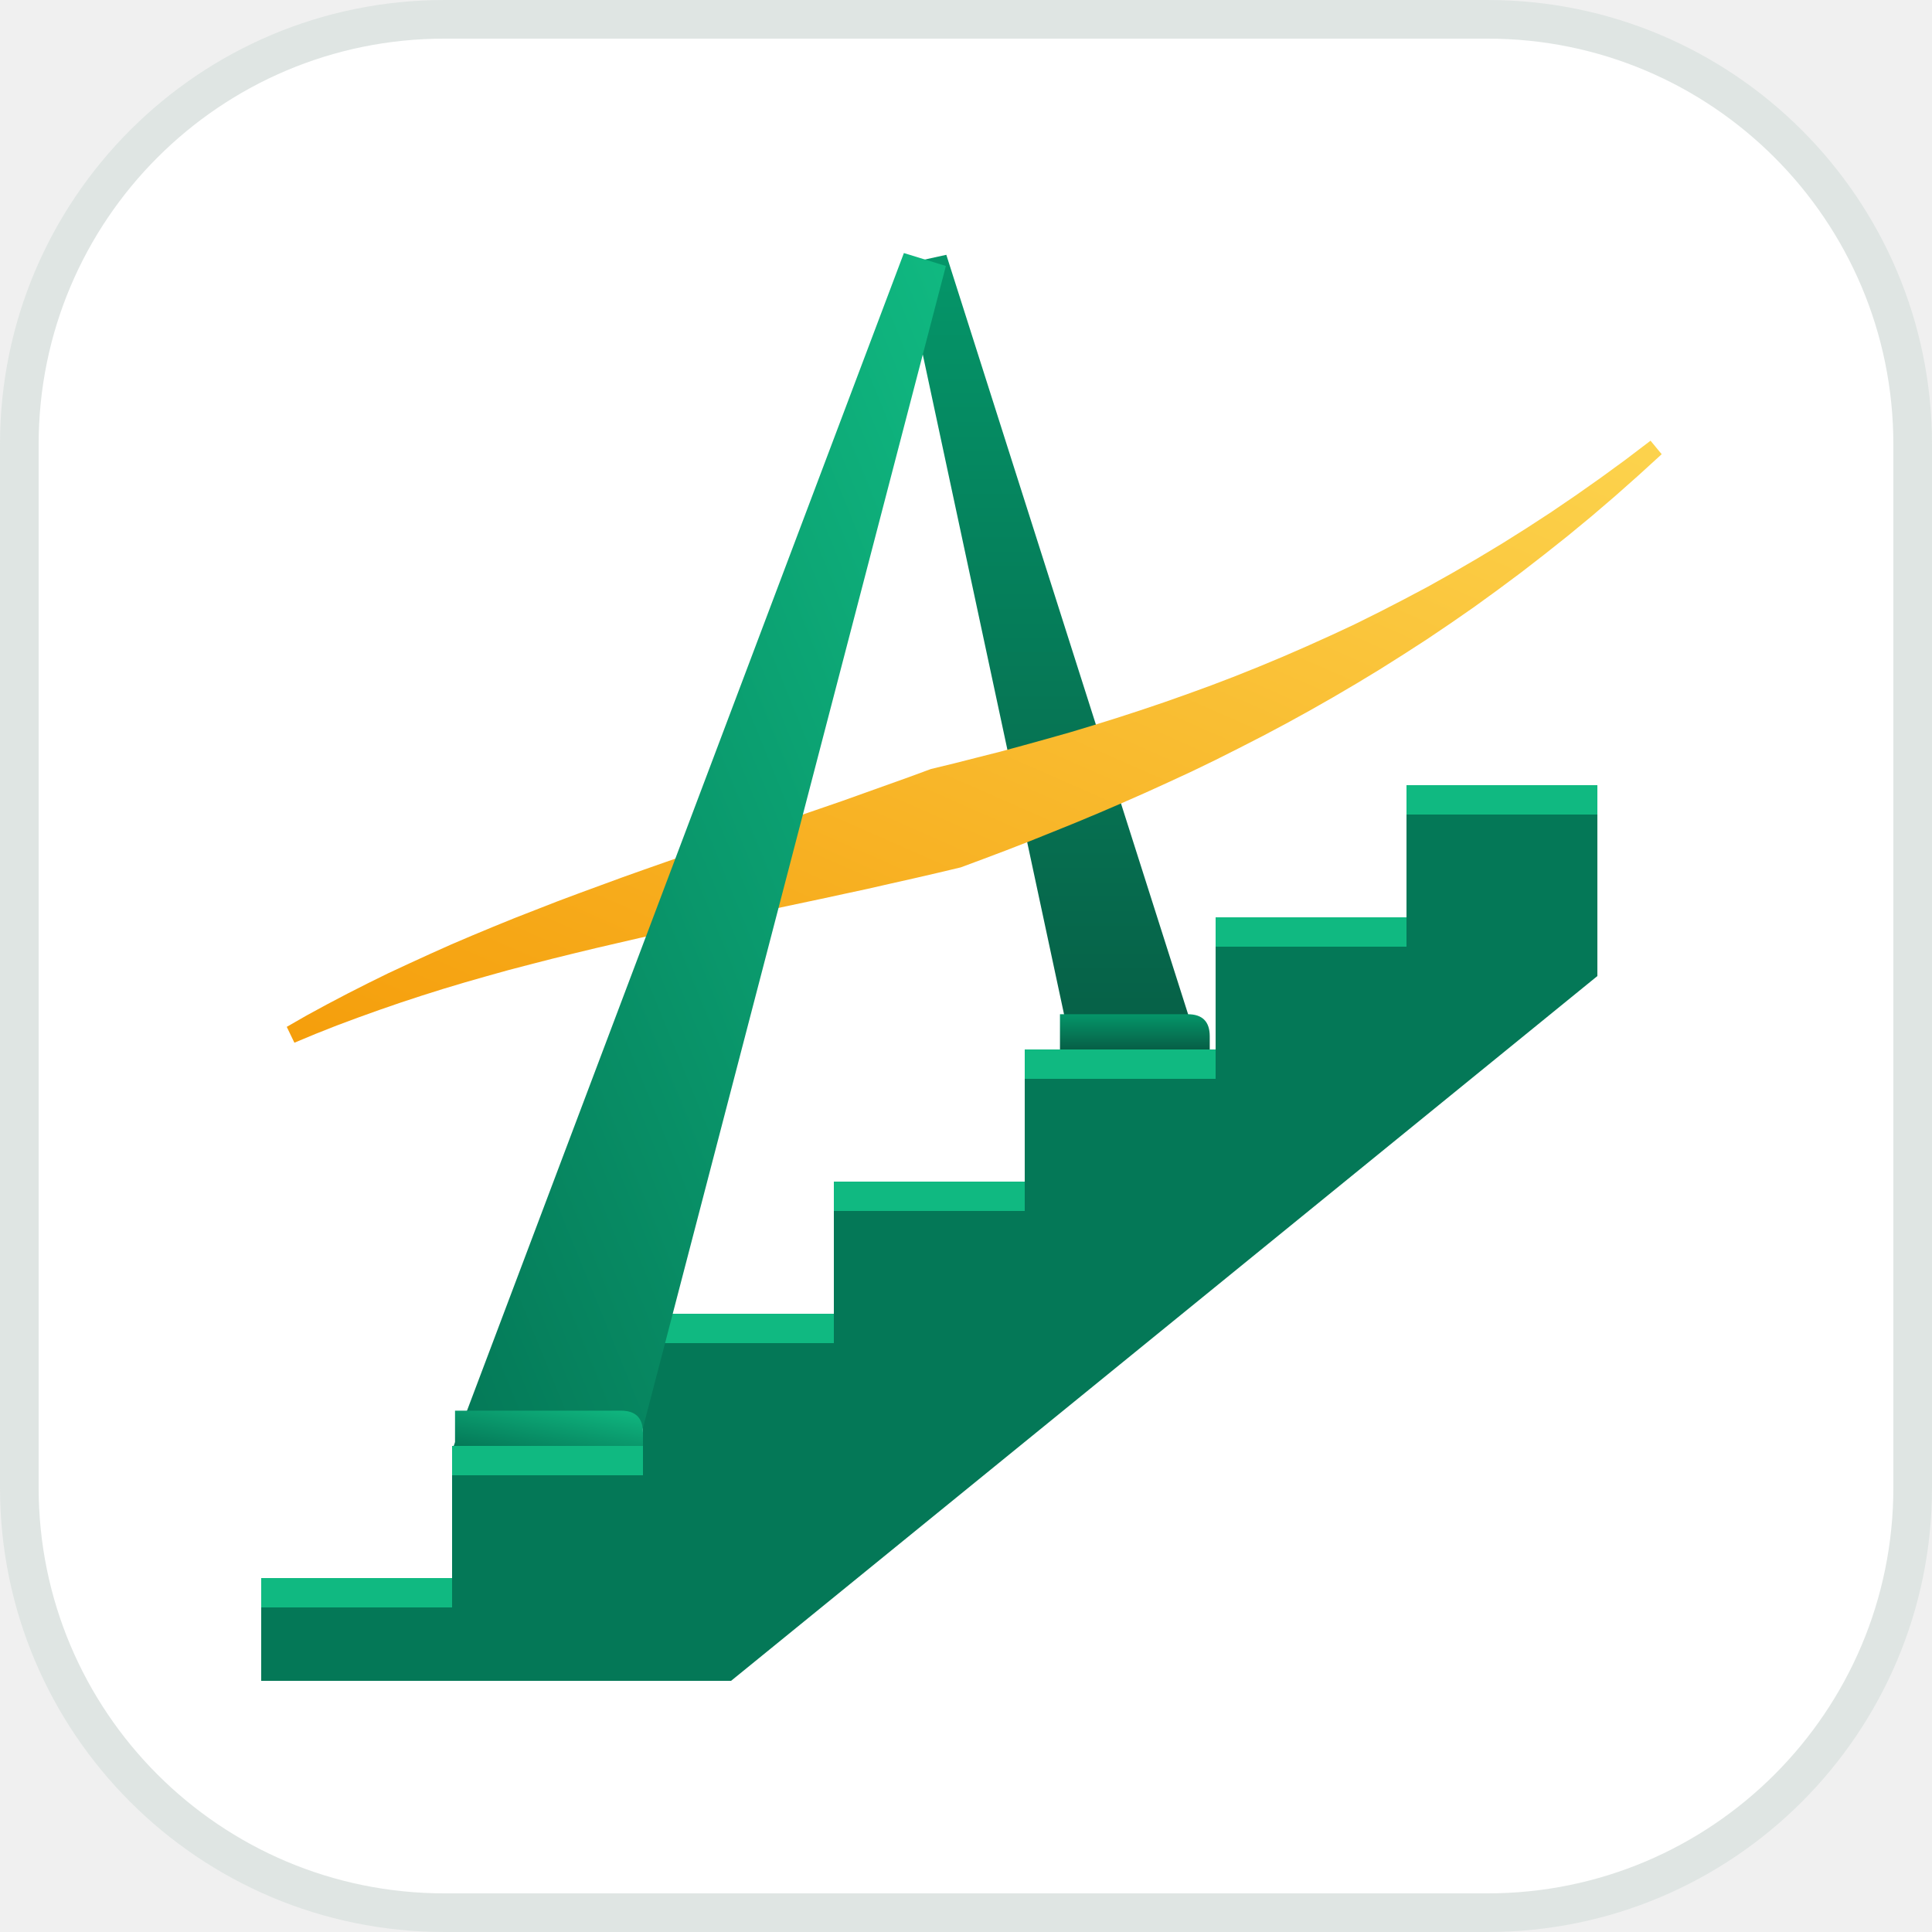
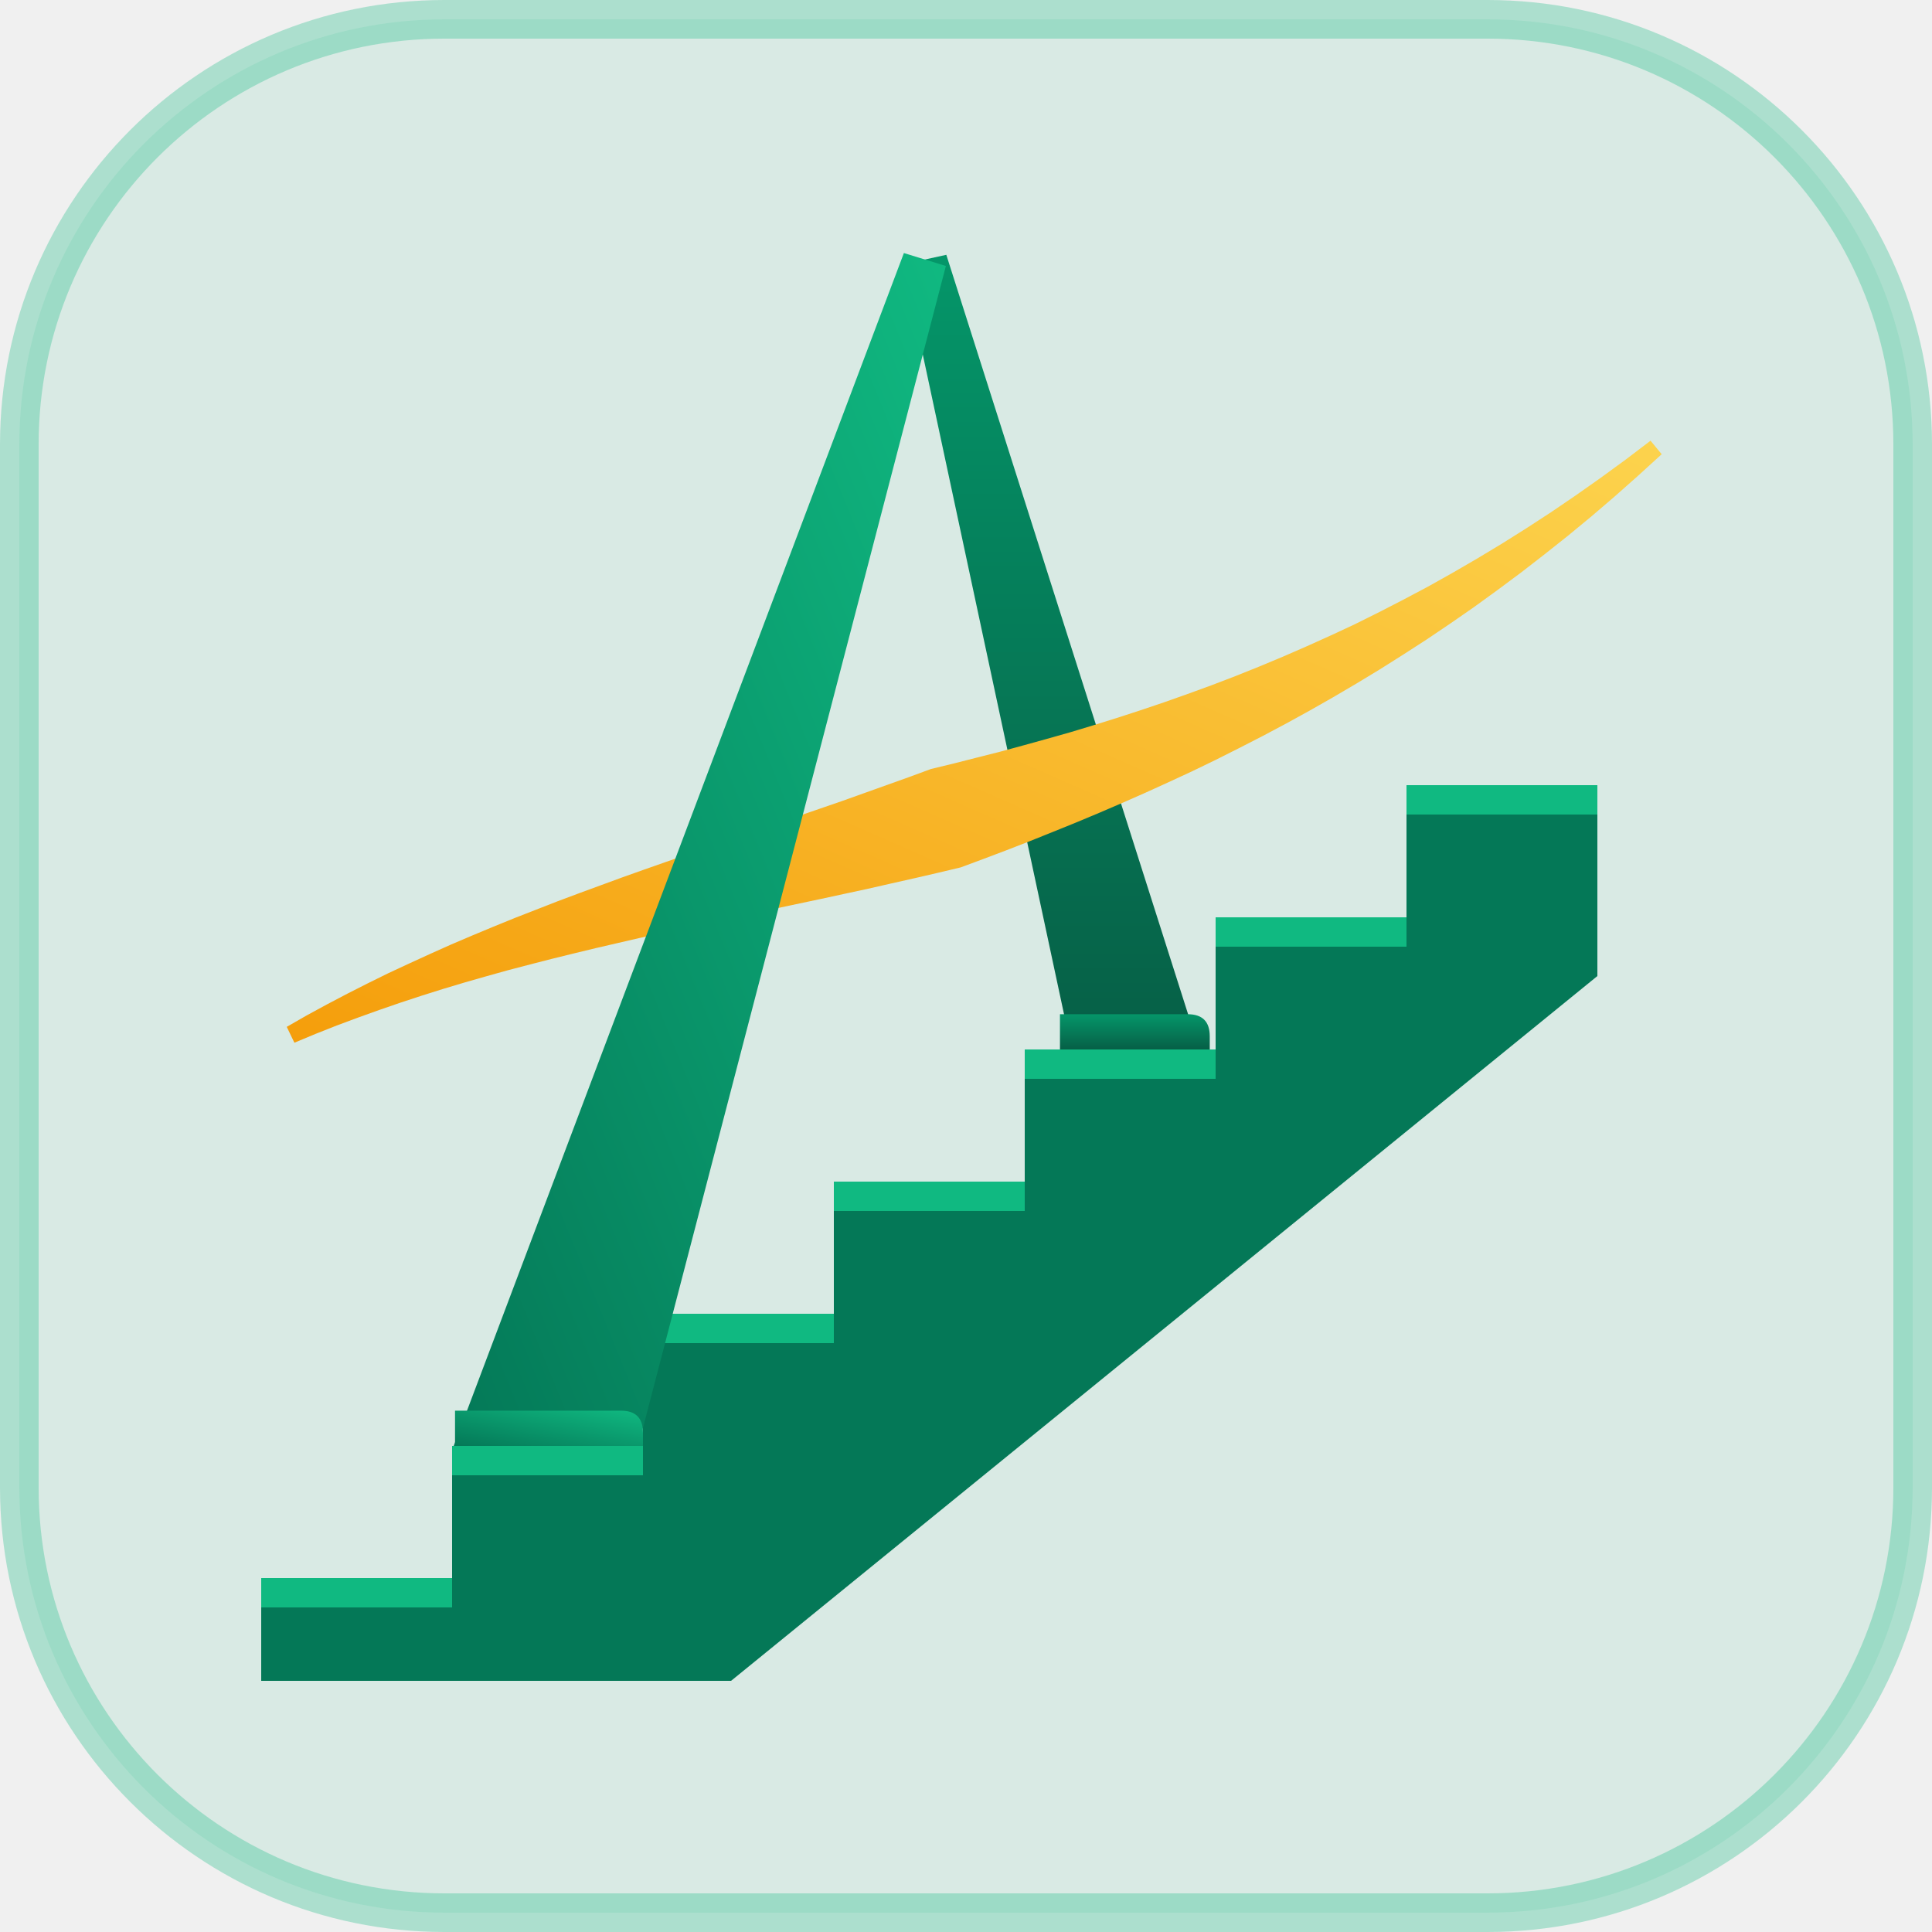
<svg xmlns="http://www.w3.org/2000/svg" viewBox="0 0 100 100" width="100" height="100">
  <defs>
    <linearGradient id="g" x1="0" y1="1" x2="1" y2="0">
      <stop offset="0" stop-color="#047857" />
      <stop offset="1" stop-color="#10B981" />
    </linearGradient>
    <linearGradient id="g2" x1="0" y1="0" x2="0" y2="1">
      <stop offset="0" stop-color="#059669" />
      <stop offset="1" stop-color="#065F46" />
    </linearGradient>
    <linearGradient id="s" x1="0" y1="1" x2="1" y2="0">
      <stop offset="0" stop-color="#F59E0B" />
      <stop offset="1" stop-color="#FCD34D" />
    </linearGradient>
  </defs>
-   <rect x="1" y="1" width="98" height="98" rx="22" fill="#FFFFFF" stroke="#dfe5e3" stroke-width="2" />
+   <rect x="1" y="1" width="98" height="98" rx="22" fill="#10B981" fill-opacity=".10" stroke="#10B981" stroke-opacity=".30" stroke-width="2" />
  <g transform="translate(12 11) scale(0.76)">
    <polygon points="2,93 15,93 15,84 28,84 28,75 41,75 41,66 54,66 54,57 67,57 67,48 80,48 80,39 93,39 93,52 34,100 2,100" fill="#047857" />
    <rect x="2" y="93" width="13" height="2" fill="#10B981" />
    <rect x="15" y="84" width="13" height="2" fill="#10B981" />
    <rect x="28" y="75" width="13" height="2" fill="#10B981" />
    <rect x="41" y="66" width="13" height="2" fill="#10B981" />
    <rect x="54" y="57" width="13" height="2" fill="#10B981" />
    <rect x="67" y="48" width="13" height="2" fill="#10B981" />
    <rect x="80" y="39" width="13" height="2" fill="#10B981" />
    <g fill="url(#g2)">
      <path d="M45.74 3.52 L57.19 57.00 L65.89 57.00 L48.66 2.88 Z" />
      <path d="M56.4 57 V54.6 H65.1 Q66.6 54.6 66.6 56.1 V57 Z" />
    </g>
    <path d="M4.26 56.54 L5.70 55.94 L7.14 55.37 L8.59 54.83 L10.04 54.31 L11.49 53.81 L12.95 53.33 L14.41 52.87 L15.88 52.43 L17.35 52.01 L18.82 51.60 L20.31 51.21 L21.79 50.83 L23.29 50.46 L24.78 50.10 L26.29 49.75 L27.80 49.40 L29.31 49.06 L30.84 48.73 L32.37 48.40 L33.90 48.07 L35.44 47.74 L36.99 47.41 L38.55 47.08 L40.11 46.75 L41.68 46.41 L43.26 46.07 L44.84 45.71 L46.44 45.35 L48.04 44.98 L49.64 44.60 L51.20 44.02 L52.76 43.43 L54.33 42.82 L55.90 42.19 L57.48 41.55 L59.06 40.89 L60.64 40.21 L62.23 39.51 L63.81 38.79 L65.41 38.05 L67.00 37.28 L68.59 36.48 L70.19 35.66 L71.79 34.81 L73.39 33.93 L74.99 33.02 L76.59 32.08 L78.19 31.11 L79.79 30.10 L81.40 29.06 L83.00 27.98 L84.60 26.87 L86.20 25.71 L87.80 24.52 L89.40 23.28 L91.00 22.01 L92.60 20.69 L94.20 19.32 L95.79 17.91 L97.38 16.46 L96.62 15.54 L94.91 16.84 L93.21 18.08 L91.52 19.27 L89.83 20.42 L88.14 21.52 L86.47 22.57 L84.79 23.58 L83.12 24.55 L81.46 25.48 L79.80 26.36 L78.15 27.21 L76.50 28.03 L74.85 28.80 L73.21 29.54 L71.58 30.25 L69.95 30.93 L68.33 31.58 L66.71 32.20 L65.09 32.79 L63.48 33.36 L61.88 33.90 L60.28 34.42 L58.68 34.92 L57.09 35.40 L55.50 35.85 L53.91 36.29 L52.33 36.72 L50.75 37.12 L49.18 37.52 L47.61 37.90 L46.09 38.46 L44.58 39.00 L43.07 39.54 L41.56 40.08 L40.05 40.60 L38.54 41.12 L37.04 41.64 L35.54 42.16 L34.04 42.67 L32.54 43.19 L31.05 43.71 L29.56 44.23 L28.08 44.75 L26.59 45.28 L25.12 45.82 L23.65 46.36 L22.18 46.91 L20.72 47.48 L19.26 48.05 L17.81 48.64 L16.37 49.24 L14.94 49.85 L13.51 50.49 L12.09 51.14 L10.67 51.80 L9.27 52.49 L7.87 53.20 L6.48 53.93 L5.10 54.68 L3.74 55.46 Z" fill="url(#s)" />
    <g fill="url(#g)">
      <path d="M45.77 2.76 L15.11 84.00 L27.68 84.00 L48.63 3.64 Z" />
      <path d="M15.2 84 V81.6 H26.5 Q28 81.6 28 83.1 V84 Z" />
    </g>
  </g>
</svg>
